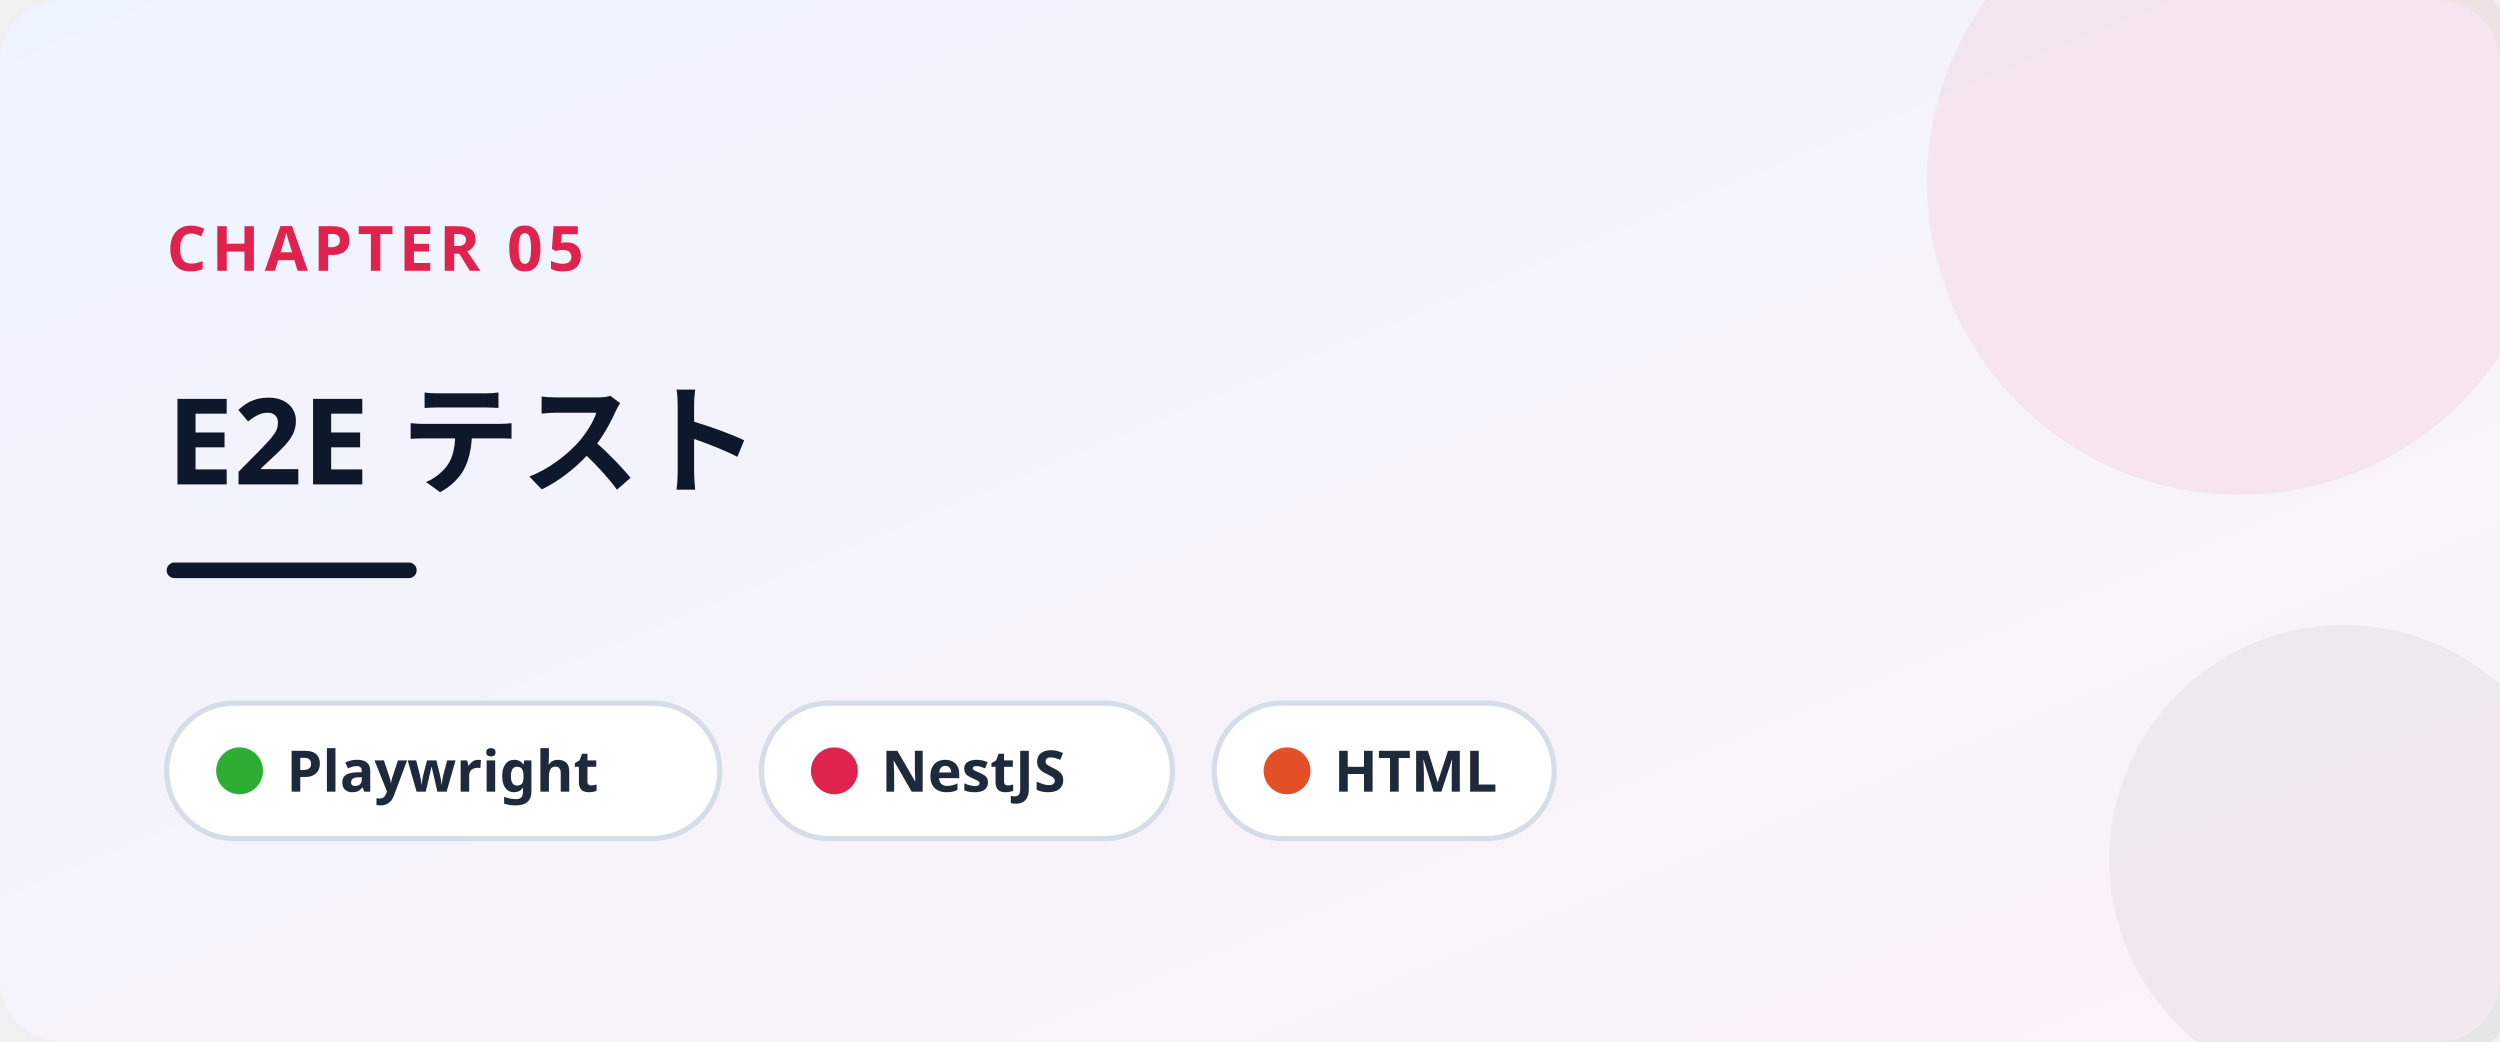
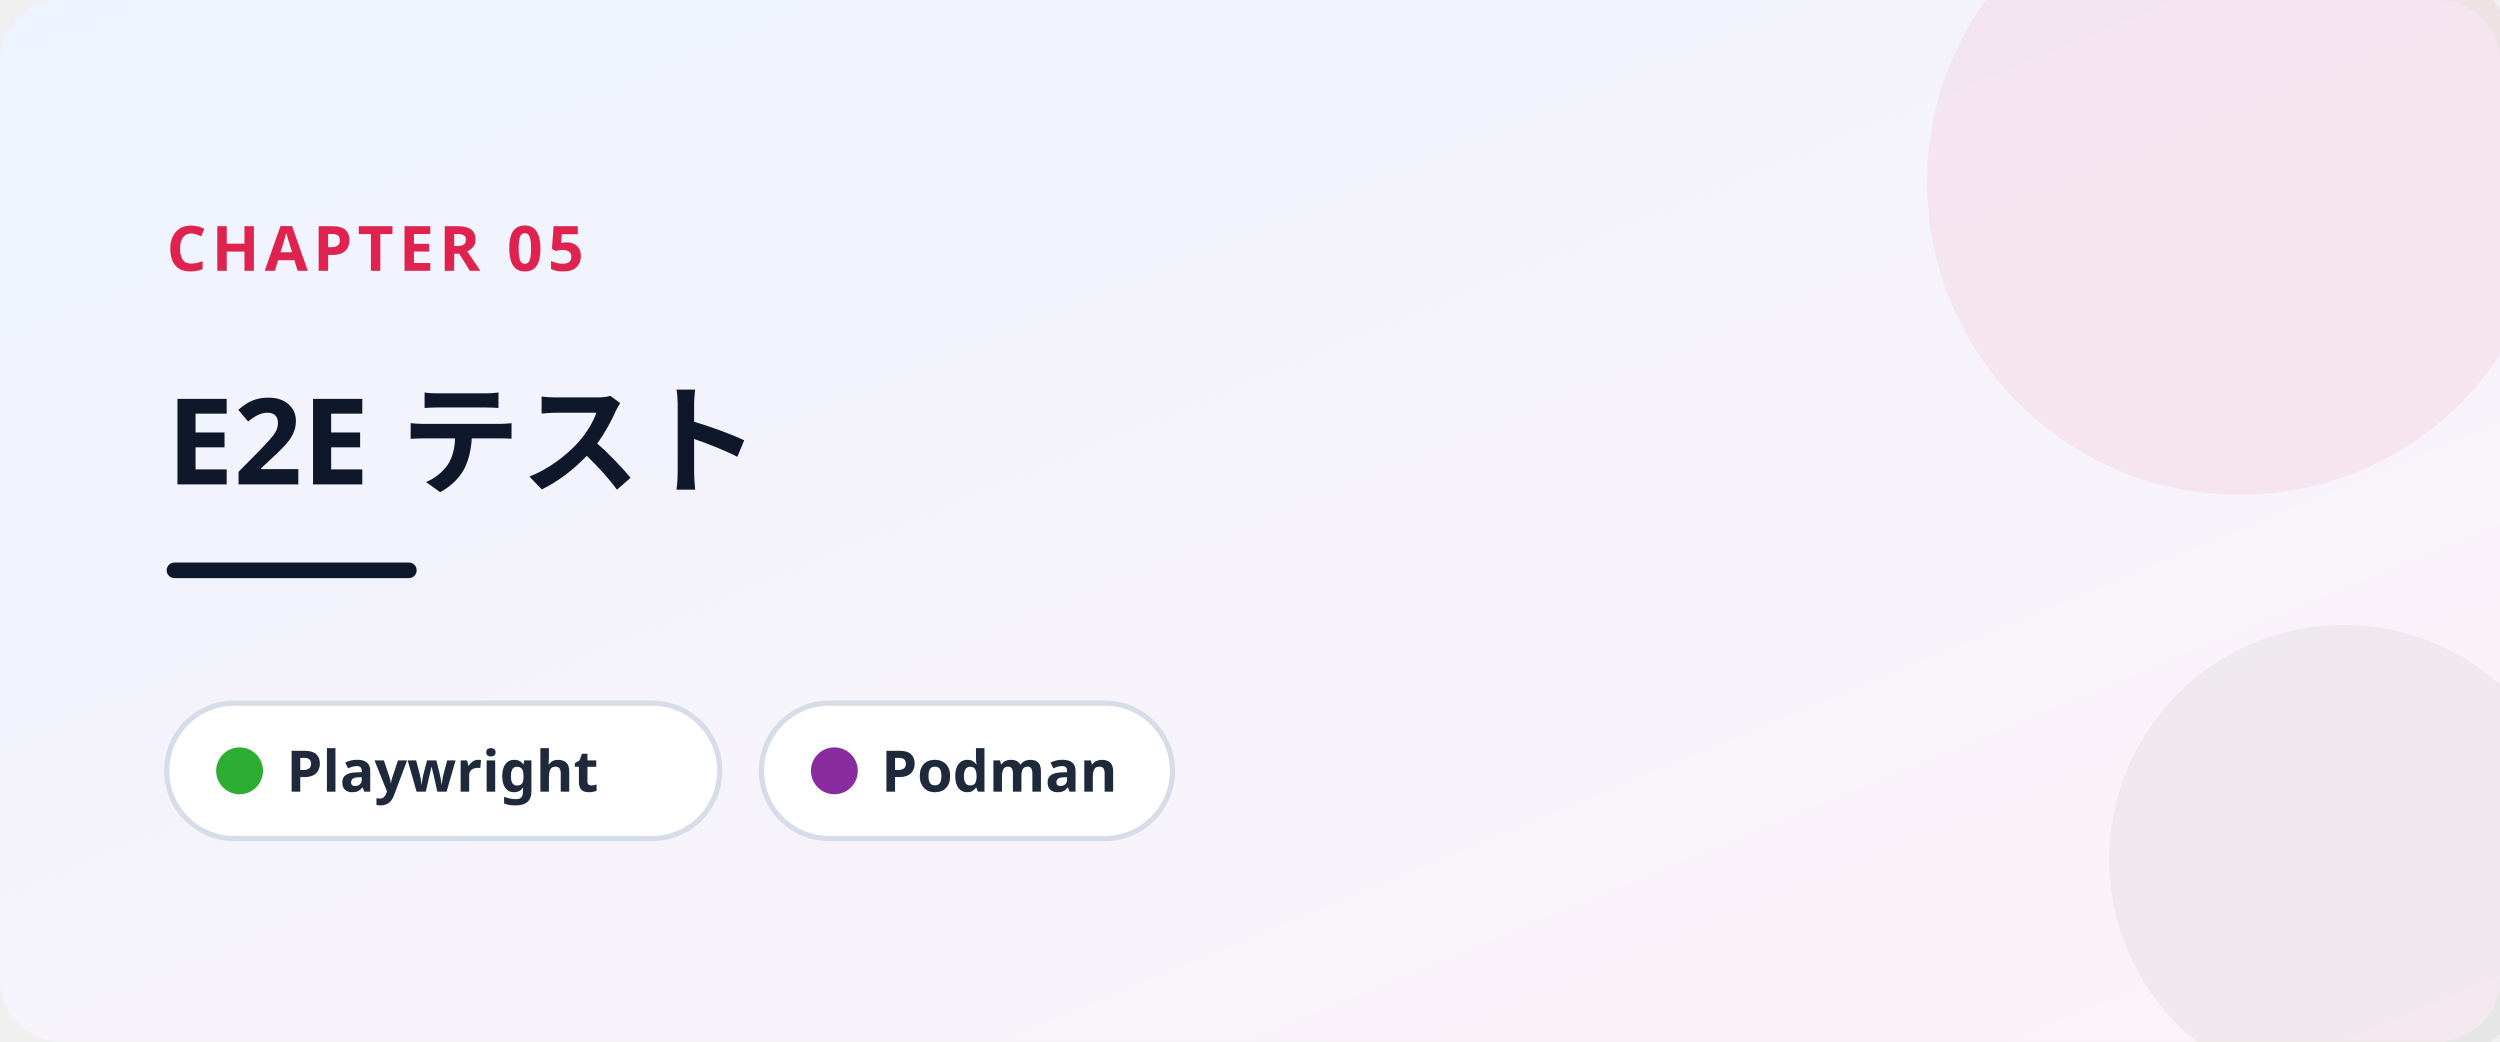
<svg xmlns="http://www.w3.org/2000/svg" viewBox="0 0 960 400" width="960" height="400" role="img" aria-label="05 章: E2E テスト">
  <defs>
    <linearGradient id="bg" x1="0" y1="0" x2="1" y2="1">
      <stop offset="0" stop-color="#eef4ff" />
      <stop offset="1" stop-color="#fdf2f8" />
    </linearGradient>
  </defs>
  <rect width="960" height="400" rx="24" fill="url(#bg)" />
  <circle cx="860" cy="70" r="120" fill="#e0234e" opacity="0.07" />
  <circle cx="900" cy="330" r="90" fill="#111111" opacity="0.05" />
  <text x="64" y="104" font-size="24" font-weight="700" fill="#e0234e" font-family="'Hiragino Sans','Noto Sans JP','Yu Gothic UI',system-ui,sans-serif" letter-spacing="2">CHAPTER 05</text>
  <text x="64" y="186" font-size="46" font-weight="800" fill="#0f172a" font-family="'Hiragino Sans','Noto Sans JP','Yu Gothic UI',system-ui,sans-serif">E2E テスト</text>
  <rect x="64" y="216" width="96" height="6" rx="3" fill="#0f172a" />
  <g transform="translate(64 270)">
    <rect width="212.4" height="52" rx="26" fill="#ffffff" stroke="#d6dde8" stroke-width="2" />
    <circle cx="28" cy="26" r="9" fill="#2EAD33" />
    <text x="46" y="34" font-size="22" font-weight="600" fill="#1e293b" font-family="'Hiragino Sans','Noto Sans JP','Yu Gothic UI',system-ui,sans-serif">Playwright</text>
  </g>
  <g transform="translate(292.4 270)">
    <rect width="157.84" height="52" rx="26" fill="#ffffff" stroke="#d6dde8" stroke-width="2" />
-     <circle cx="28" cy="26" r="9" fill="#E0234E" />
-     <text x="46" y="34" font-size="22" font-weight="600" fill="#1e293b" font-family="'Hiragino Sans','Noto Sans JP','Yu Gothic UI',system-ui,sans-serif">NestJS</text>
-   </g>
-   <g transform="translate(466.24 270)">
-     <rect width="130.56" height="52" rx="26" fill="#ffffff" stroke="#d6dde8" stroke-width="2" />
-     <circle cx="28" cy="26" r="9" fill="#E34F26" />
-     <text x="46" y="34" font-size="22" font-weight="600" fill="#1e293b" font-family="'Hiragino Sans','Noto Sans JP','Yu Gothic UI',system-ui,sans-serif">HTML</text>
+     <circle cx="28" cy="26" r="9" fill="#892CA0" />
+     <text x="46" y="34" font-size="22" font-weight="600" fill="#1e293b" font-family="'Hiragino Sans','Noto Sans JP','Yu Gothic UI',system-ui,sans-serif">Podman</text>
  </g>
</svg>
